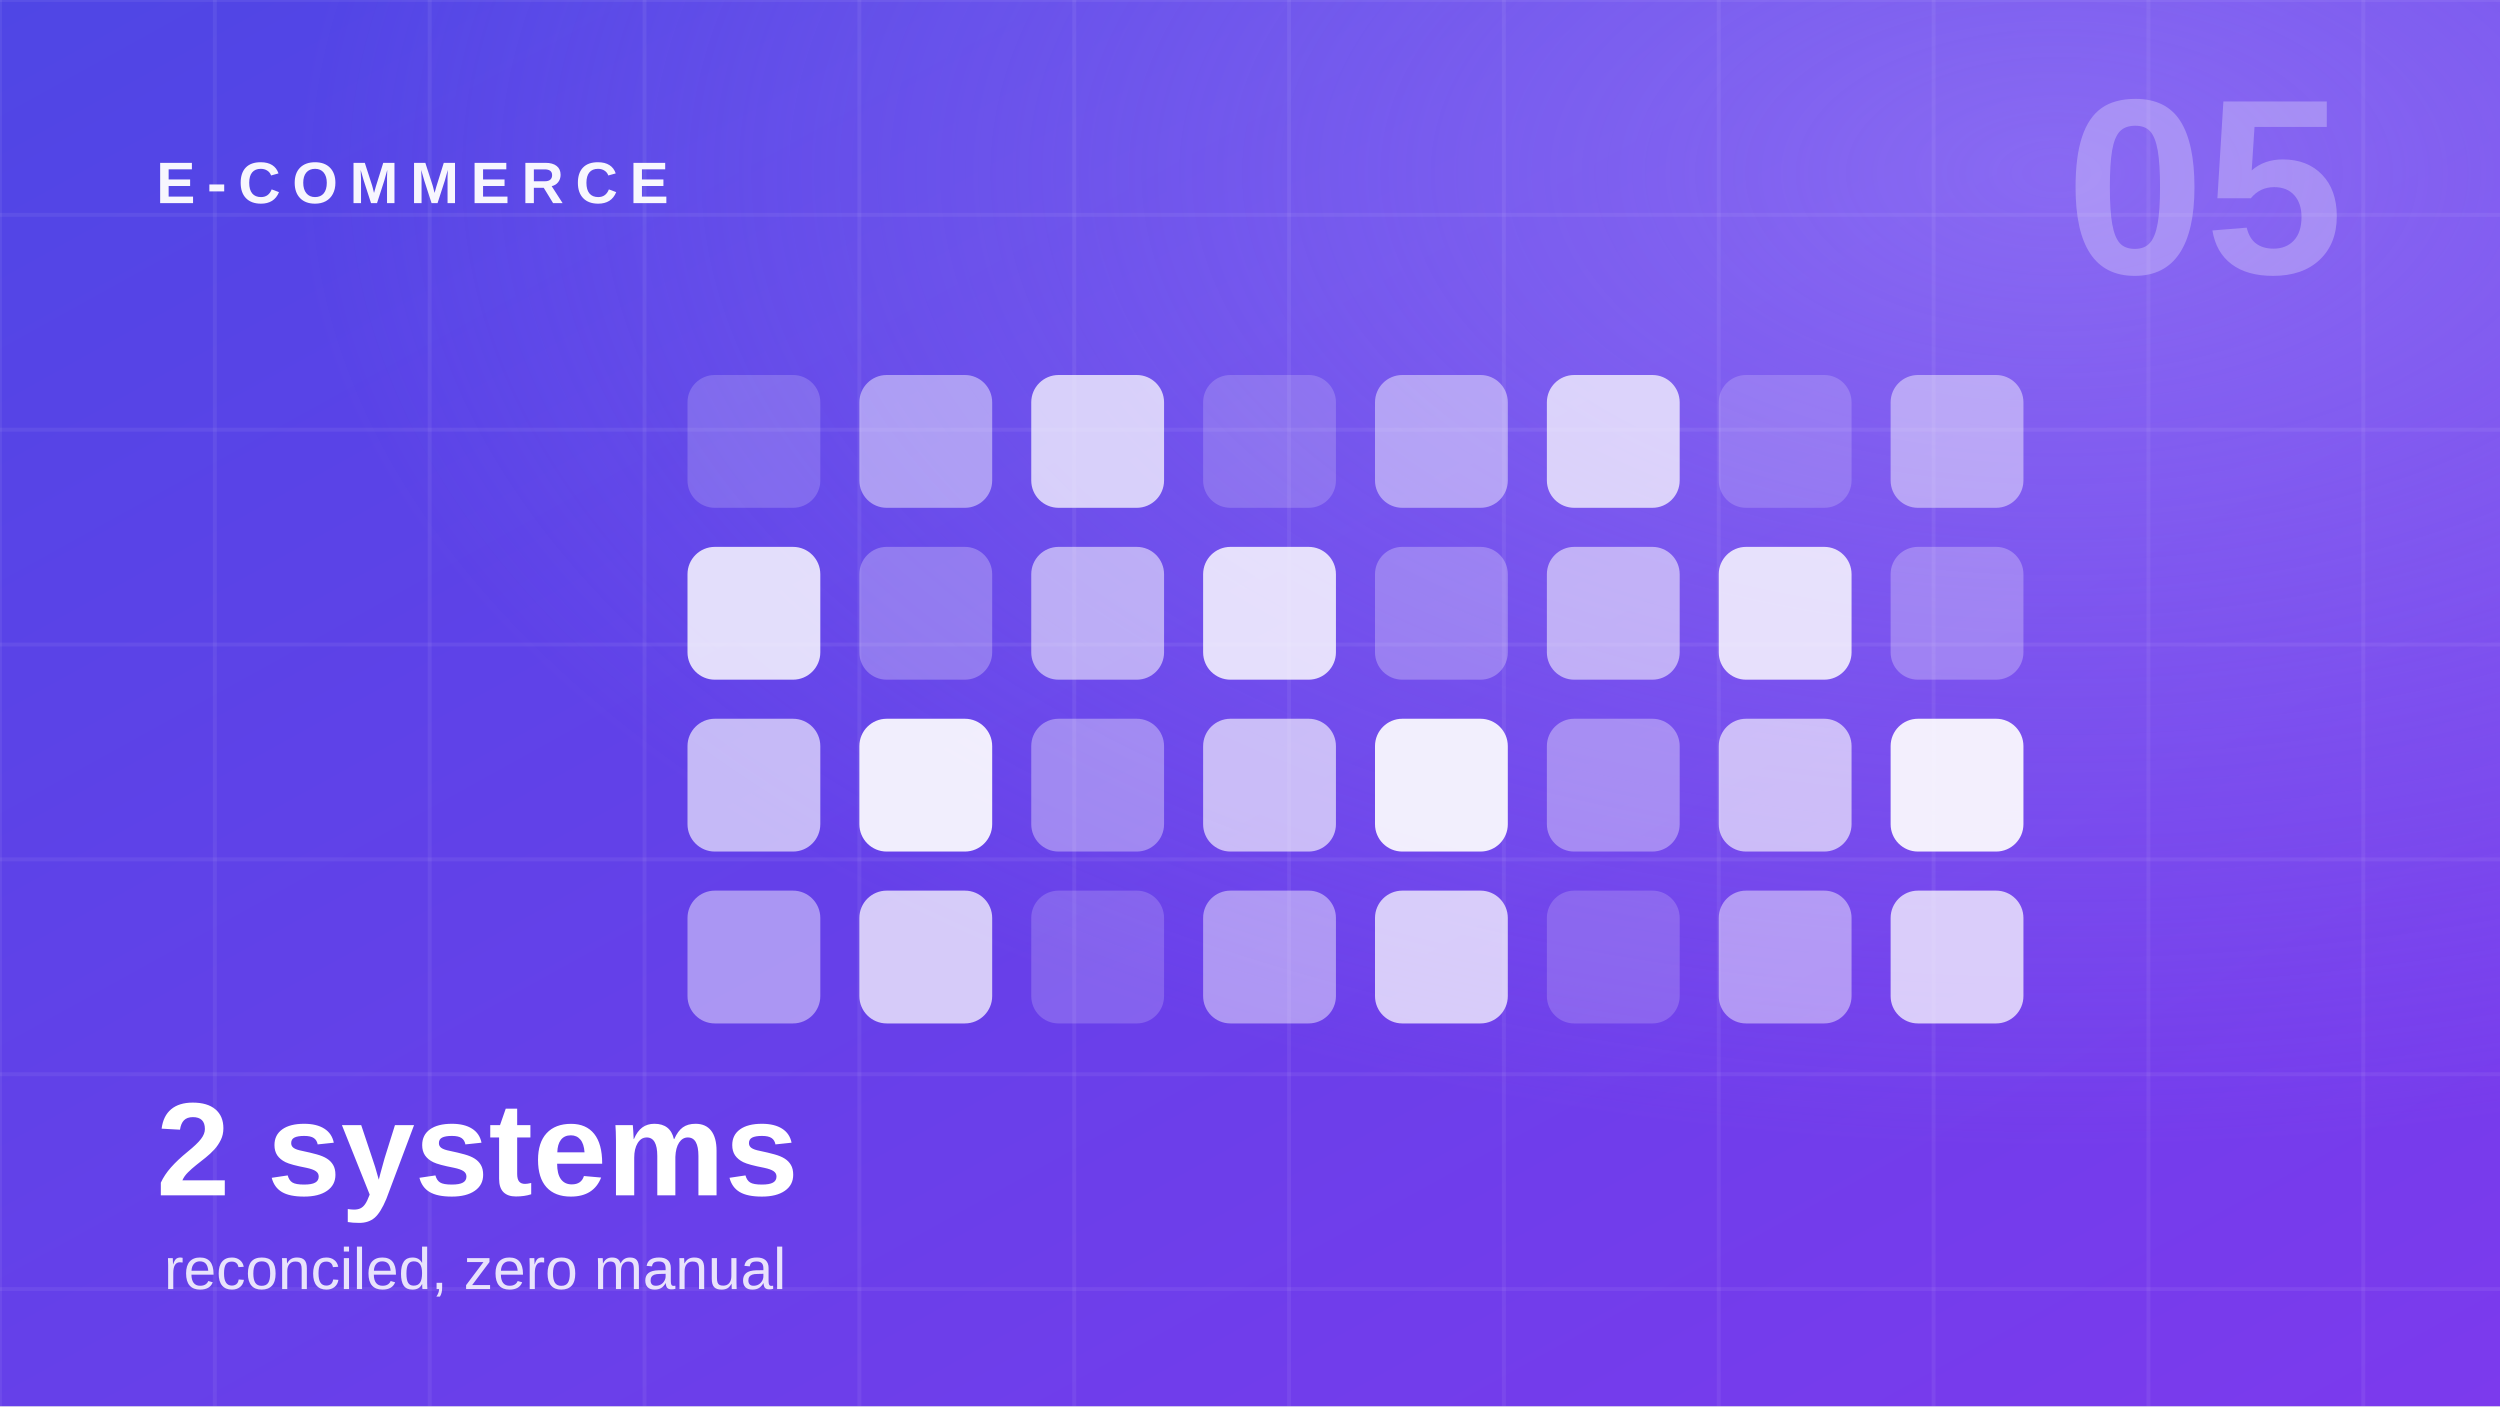
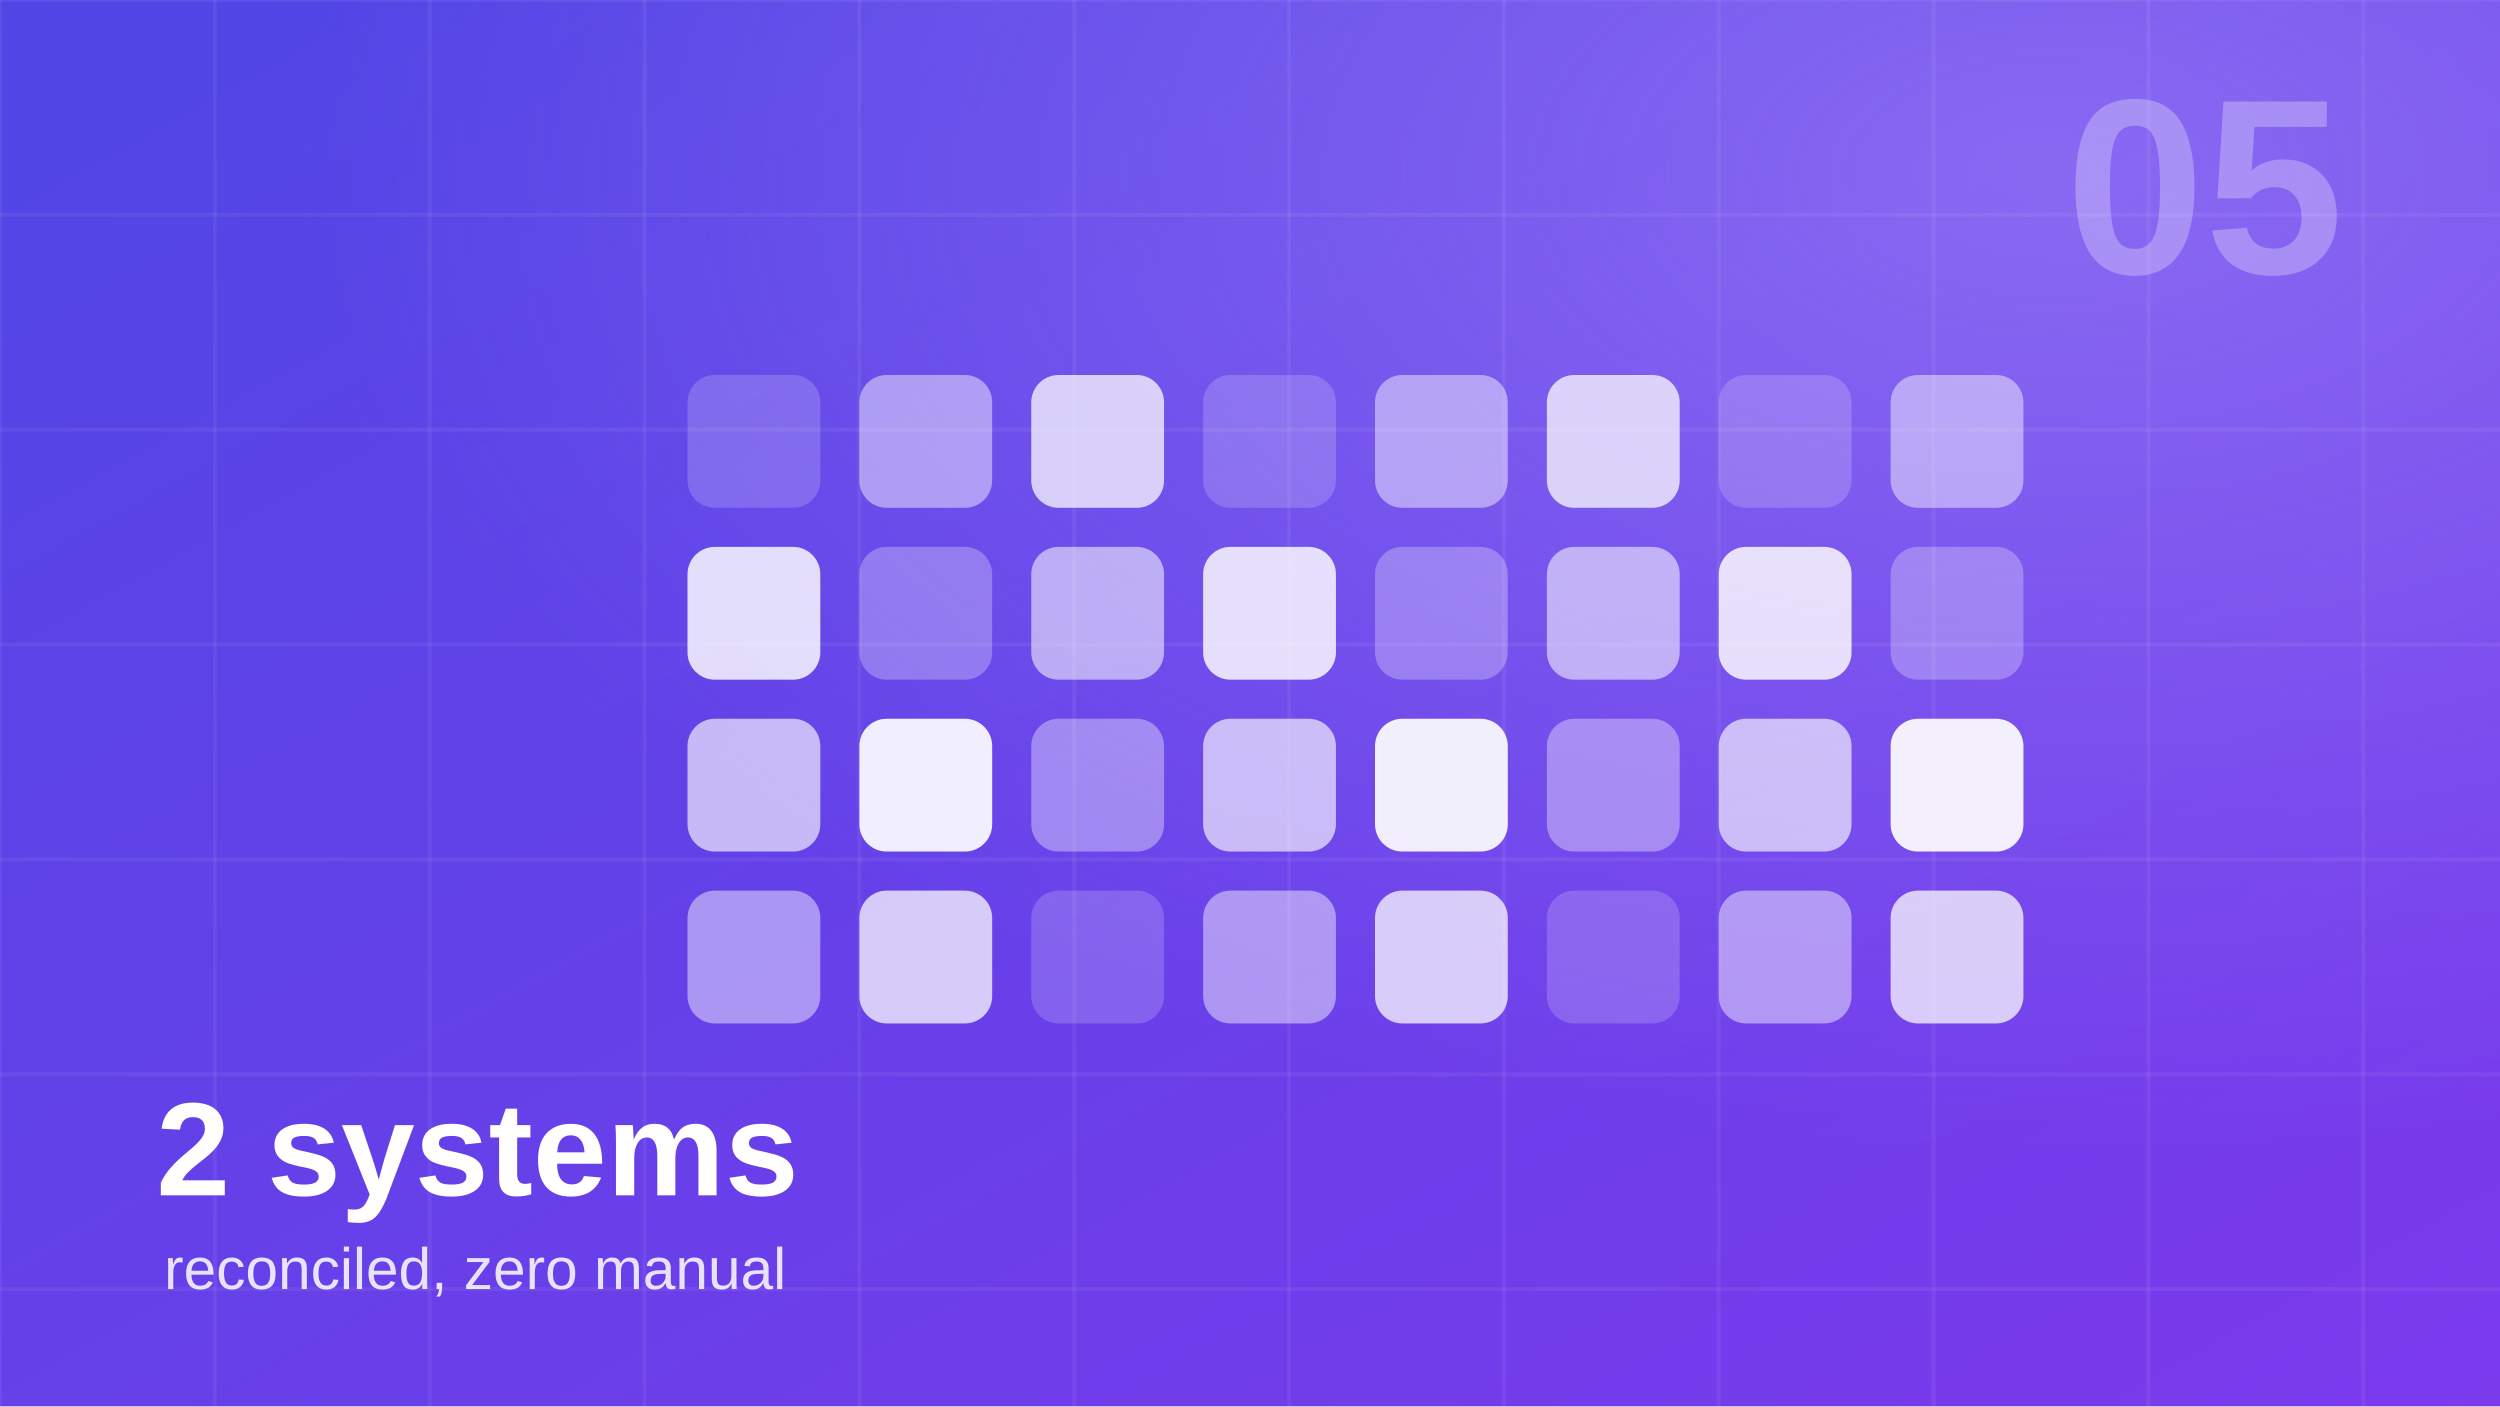
<svg xmlns="http://www.w3.org/2000/svg" viewBox="0 0 640 360" width="640" height="360" font-family="Poppins, Segoe UI, Arial, sans-serif">
  <defs>
    <linearGradient id="g" x1="0" y1="0" x2="1" y2="1">
      <stop offset="0" stop-color="#4f46e5" />
      <stop offset="1" stop-color="#7c3aed" />
    </linearGradient>
    <radialGradient id="glow" cx="0.82" cy="0.12" r="0.7">
      <stop offset="0" stop-color="#a78bfa" stop-opacity="0.55" />
      <stop offset="1" stop-color="#a78bfa" stop-opacity="0" />
    </radialGradient>
  </defs>
  <rect width="640" height="360" fill="url(#g)" />
  <rect width="640" height="360" fill="url(#glow)" />
  <g stroke="#fff" stroke-opacity="0.06" stroke-width="1">
    <line x1="0" y1="0" x2="0" y2="360" />
    <line x1="55" y1="0" x2="55" y2="360" />
    <line x1="110" y1="0" x2="110" y2="360" />
    <line x1="165" y1="0" x2="165" y2="360" />
    <line x1="220" y1="0" x2="220" y2="360" />
    <line x1="275" y1="0" x2="275" y2="360" />
    <line x1="330" y1="0" x2="330" y2="360" />
    <line x1="385" y1="0" x2="385" y2="360" />
    <line x1="440" y1="0" x2="440" y2="360" />
    <line x1="495" y1="0" x2="495" y2="360" />
    <line x1="550" y1="0" x2="550" y2="360" />
    <line x1="605" y1="0" x2="605" y2="360" />
    <line x1="0" y1="0" x2="640" y2="0" />
    <line x1="0" y1="55" x2="640" y2="55" />
    <line x1="0" y1="110" x2="640" y2="110" />
    <line x1="0" y1="165" x2="640" y2="165" />
    <line x1="0" y1="220" x2="640" y2="220" />
    <line x1="0" y1="275" x2="640" y2="275" />
    <line x1="0" y1="330" x2="640" y2="330" />
  </g>
  <rect x="176" y="96" width="34" height="34" rx="7" fill="#fff" fill-opacity="0.18" />
  <rect x="220" y="96" width="34" height="34" rx="7" fill="#fff" fill-opacity="0.45" />
  <rect x="264" y="96" width="34" height="34" rx="7" fill="#fff" fill-opacity="0.73" />
  <rect x="308" y="96" width="34" height="34" rx="7" fill="#fff" fill-opacity="0.18" />
  <rect x="352" y="96" width="34" height="34" rx="7" fill="#fff" fill-opacity="0.45" />
  <rect x="396" y="96" width="34" height="34" rx="7" fill="#fff" fill-opacity="0.73" />
  <rect x="440" y="96" width="34" height="34" rx="7" fill="#fff" fill-opacity="0.18" />
  <rect x="484" y="96" width="34" height="34" rx="7" fill="#fff" fill-opacity="0.45" />
  <rect x="176" y="140" width="34" height="34" rx="7" fill="#fff" fill-opacity="0.82" />
  <rect x="220" y="140" width="34" height="34" rx="7" fill="#fff" fill-opacity="0.27" />
  <rect x="264" y="140" width="34" height="34" rx="7" fill="#fff" fill-opacity="0.54" />
  <rect x="308" y="140" width="34" height="34" rx="7" fill="#fff" fill-opacity="0.82" />
  <rect x="352" y="140" width="34" height="34" rx="7" fill="#fff" fill-opacity="0.27" />
  <rect x="396" y="140" width="34" height="34" rx="7" fill="#fff" fill-opacity="0.54" />
  <rect x="440" y="140" width="34" height="34" rx="7" fill="#fff" fill-opacity="0.82" />
  <rect x="484" y="140" width="34" height="34" rx="7" fill="#fff" fill-opacity="0.27" />
  <rect x="176" y="184" width="34" height="34" rx="7" fill="#fff" fill-opacity="0.63" />
  <rect x="220" y="184" width="34" height="34" rx="7" fill="#fff" fill-opacity="0.91" />
  <rect x="264" y="184" width="34" height="34" rx="7" fill="#fff" fill-opacity="0.36" />
  <rect x="308" y="184" width="34" height="34" rx="7" fill="#fff" fill-opacity="0.63" />
  <rect x="352" y="184" width="34" height="34" rx="7" fill="#fff" fill-opacity="0.91" />
  <rect x="396" y="184" width="34" height="34" rx="7" fill="#fff" fill-opacity="0.36" />
  <rect x="440" y="184" width="34" height="34" rx="7" fill="#fff" fill-opacity="0.63" />
  <rect x="484" y="184" width="34" height="34" rx="7" fill="#fff" fill-opacity="0.91" />
  <rect x="176" y="228" width="34" height="34" rx="7" fill="#fff" fill-opacity="0.45" />
  <rect x="220" y="228" width="34" height="34" rx="7" fill="#fff" fill-opacity="0.73" />
  <rect x="264" y="228" width="34" height="34" rx="7" fill="#fff" fill-opacity="0.18" />
  <rect x="308" y="228" width="34" height="34" rx="7" fill="#fff" fill-opacity="0.45" />
  <rect x="352" y="228" width="34" height="34" rx="7" fill="#fff" fill-opacity="0.73" />
  <rect x="396" y="228" width="34" height="34" rx="7" fill="#fff" fill-opacity="0.18" />
  <rect x="440" y="228" width="34" height="34" rx="7" fill="#fff" fill-opacity="0.45" />
  <rect x="484" y="228" width="34" height="34" rx="7" fill="#fff" fill-opacity="0.73" />
-   <text x="40" y="52" fill="#fff" fill-opacity="0.95" font-size="15" font-weight="700" letter-spacing="3">E-COMMERCE</text>
  <text x="600" y="70" fill="#fff" fill-opacity="0.28" font-size="64" font-weight="800" text-anchor="end">05</text>
  <text x="40" y="306" fill="#fff" font-size="34" font-weight="800">2 systems</text>
  <text x="42" y="330" fill="#fff" fill-opacity="0.85" font-size="15" font-weight="500">reconciled, zero manual</text>
</svg>
